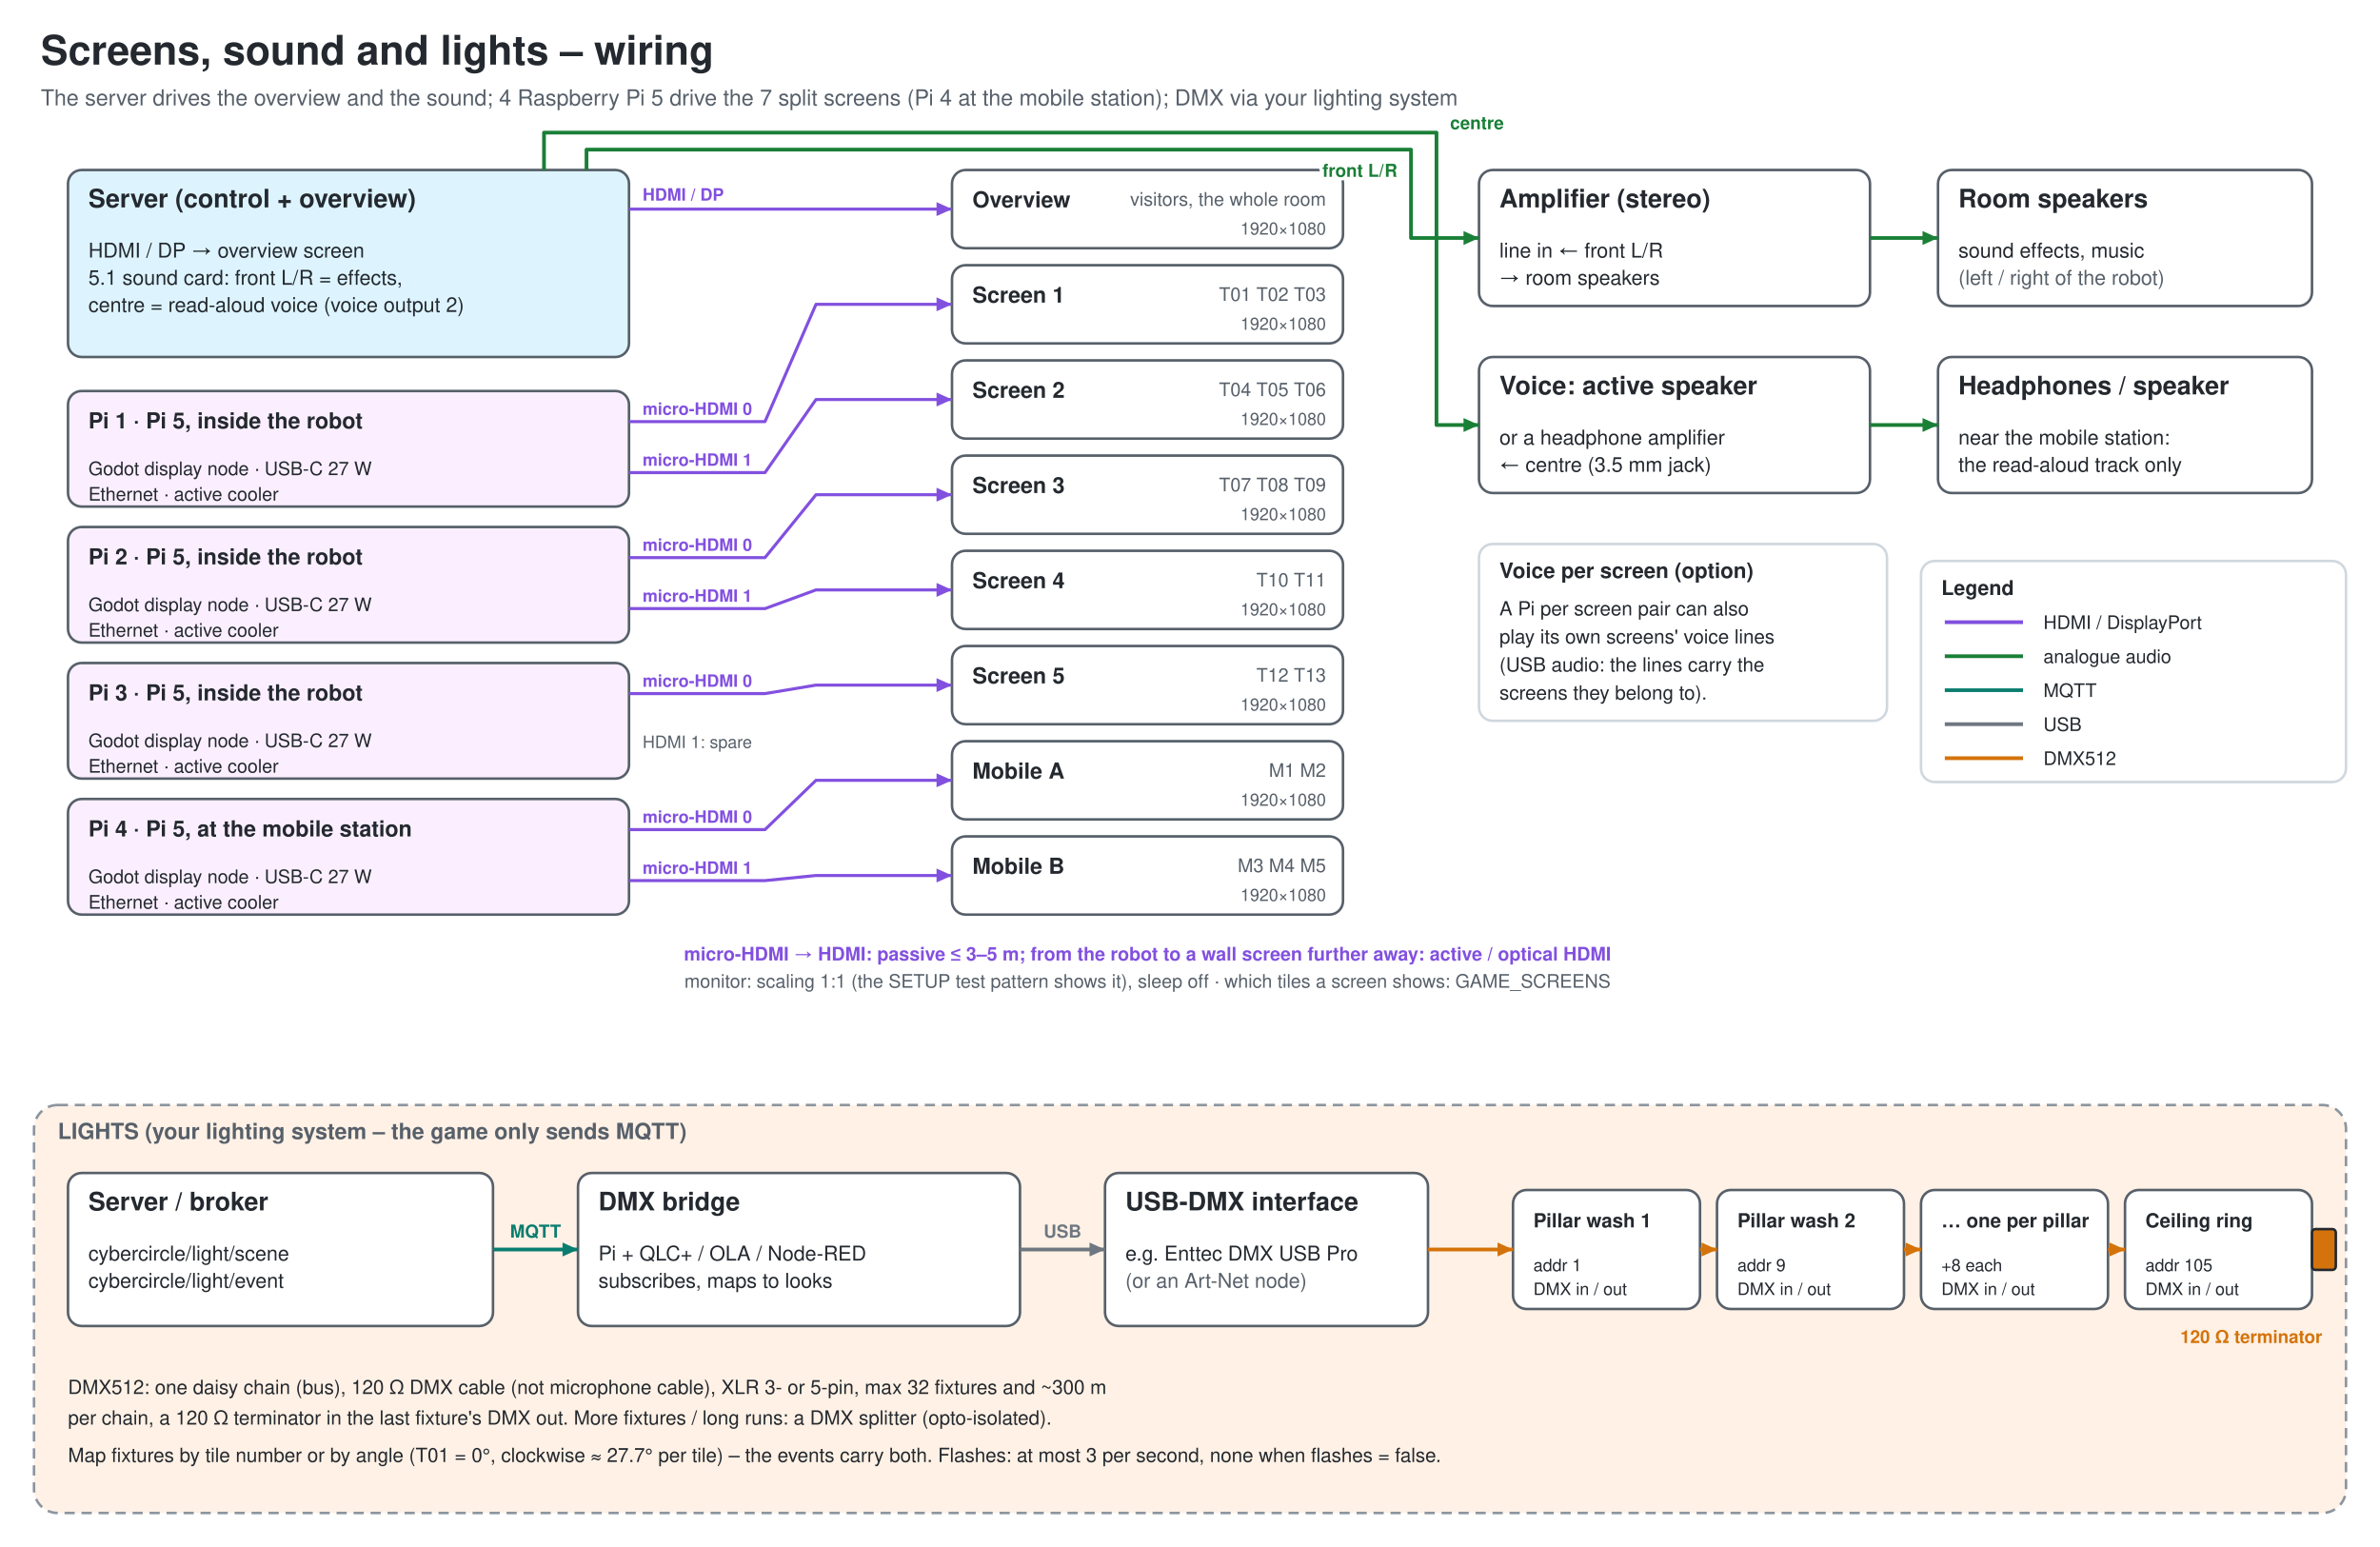
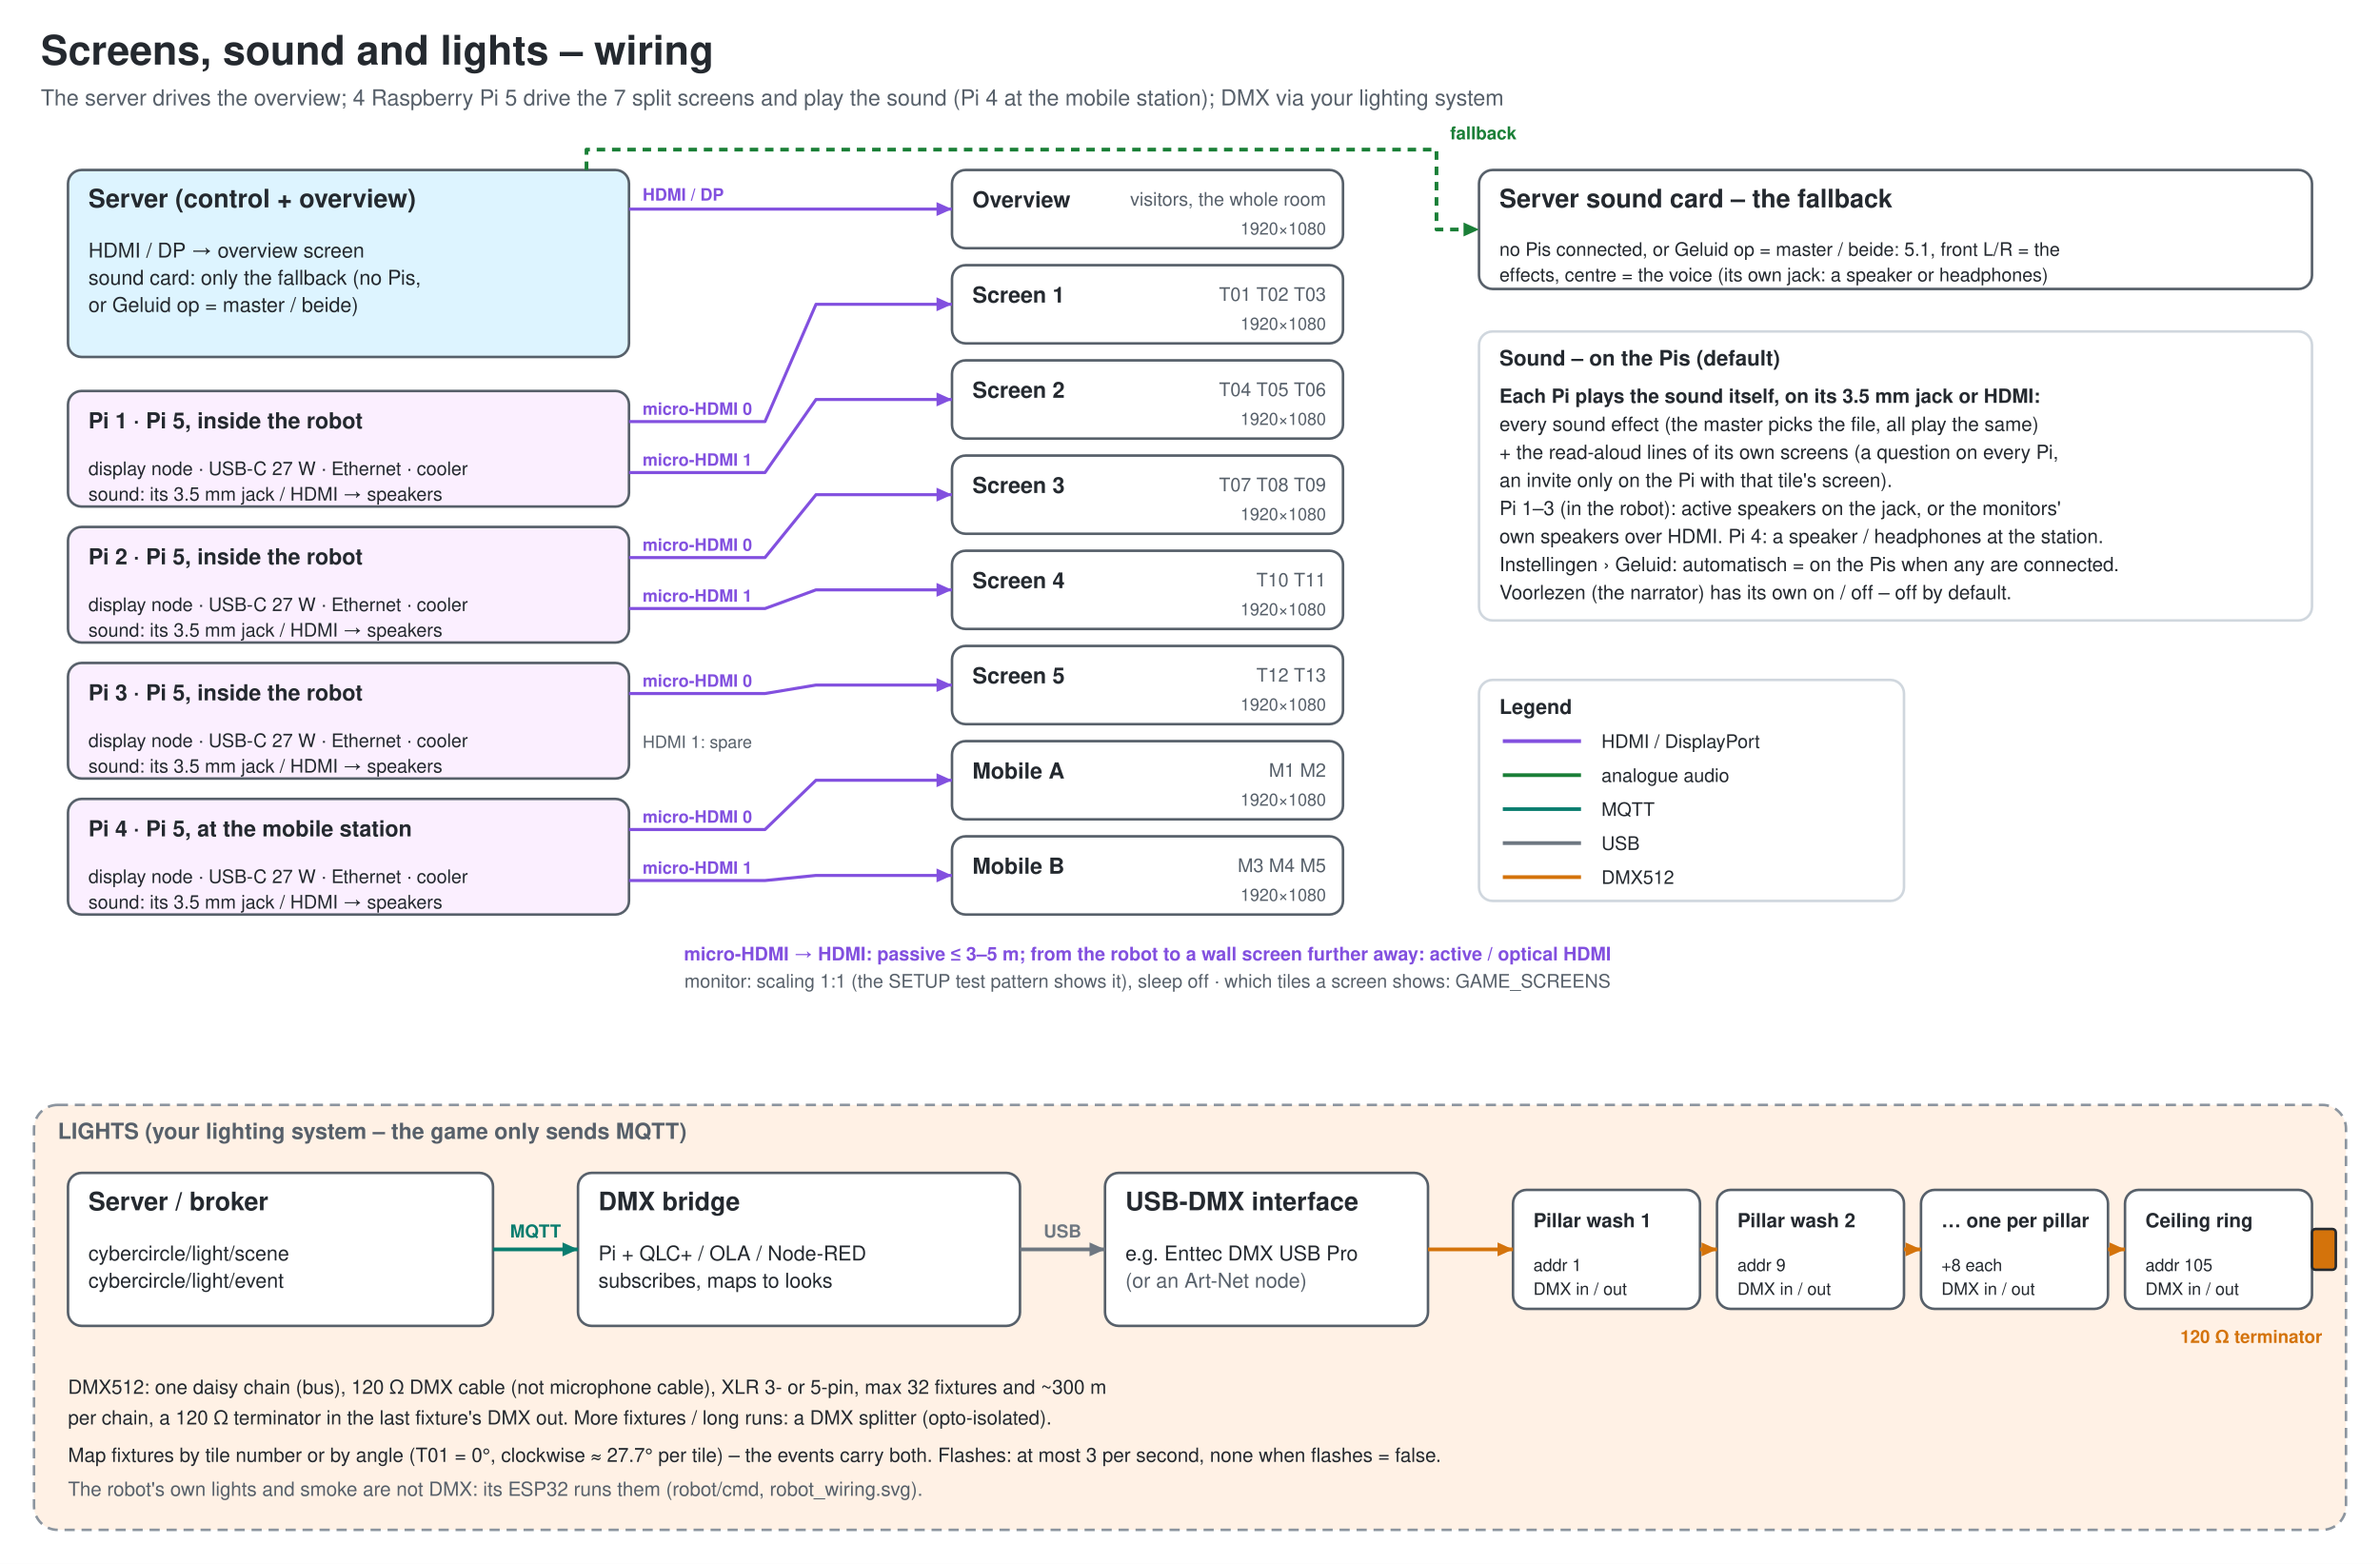
- <svg xmlns="http://www.w3.org/2000/svg" width="1400" height="910" viewBox="0 0 1400 910" font-family="Helvetica, Arial, sans-serif">
+ <svg xmlns="http://www.w3.org/2000/svg" width="1400" height="920" viewBox="0 0 1400 920" font-family="Helvetica, Arial, sans-serif">
  <rect width="100%" height="100%" fill="#ffffff" />
  <text x="24" y="38" font-size="24" text-anchor="start" font-weight="700" fill="#24292f">Screens, sound and lights – wiring</text>
-   <text x="24" y="62" font-size="13" text-anchor="start" font-weight="400" fill="#57606a">The server drives the overview and the sound; 4 Raspberry Pi 5 drive the 7 split screens (Pi 4 at the mobile station); DMX via your lighting system</text>
+   <text x="24" y="62" font-size="13" text-anchor="start" font-weight="400" fill="#57606a">The server drives the overview; 4 Raspberry Pi 5 drive the 7 split screens and play the sound (Pi 4 at the mobile station); DMX via your lighting system</text>
  <rect x="40" y="100" width="330" height="110" rx="8" fill="#ddf4ff" stroke="#57606a" stroke-width="1.5" />
  <text x="52" y="122" font-size="15" text-anchor="start" font-weight="700" fill="#24292f">Server (control + overview)</text>
  <text x="52" y="151.5" font-size="12" text-anchor="start" font-weight="400" fill="#24292f">HDMI / DP → overview screen</text>
-   <text x="52" y="167.5" font-size="12" text-anchor="start" font-weight="400" fill="#24292f">5.1 sound card: front L/R = effects,</text>
-   <text x="52" y="183.5" font-size="12" text-anchor="start" font-weight="400" fill="#24292f">centre = read-aloud voice (voice output 2)</text>
+   <text x="52" y="167.5" font-size="12" text-anchor="start" font-weight="400" fill="#24292f">sound card: only the fallback (no Pis,</text>
+   <text x="52" y="183.5" font-size="12" text-anchor="start" font-weight="400" fill="#24292f">or Geluid op = master / beide)</text>
  <rect x="560" y="100" width="230" height="46" rx="8" fill="#ffffff" stroke="#57606a" stroke-width="1.5" />
  <text x="572" y="122" font-size="13" text-anchor="start" font-weight="700" fill="#24292f">Overview</text>
  <text x="780" y="121" font-size="11" text-anchor="end" font-weight="400" fill="#57606a">visitors, the whole room</text>
  <text x="780" y="138" font-size="10" text-anchor="end" font-weight="400" fill="#57606a">1920×1080</text>
  <rect x="560" y="156" width="230" height="46" rx="8" fill="#ffffff" stroke="#57606a" stroke-width="1.5" />
  <text x="572" y="178" font-size="13" text-anchor="start" font-weight="700" fill="#24292f">Screen 1</text>
  <text x="780" y="177" font-size="11" text-anchor="end" font-weight="400" fill="#57606a">T01 T02 T03</text>
  <text x="780" y="194" font-size="10" text-anchor="end" font-weight="400" fill="#57606a">1920×1080</text>
  <rect x="560" y="212" width="230" height="46" rx="8" fill="#ffffff" stroke="#57606a" stroke-width="1.5" />
  <text x="572" y="234" font-size="13" text-anchor="start" font-weight="700" fill="#24292f">Screen 2</text>
  <text x="780" y="233" font-size="11" text-anchor="end" font-weight="400" fill="#57606a">T04 T05 T06</text>
  <text x="780" y="250" font-size="10" text-anchor="end" font-weight="400" fill="#57606a">1920×1080</text>
  <rect x="560" y="268" width="230" height="46" rx="8" fill="#ffffff" stroke="#57606a" stroke-width="1.5" />
  <text x="572" y="290" font-size="13" text-anchor="start" font-weight="700" fill="#24292f">Screen 3</text>
  <text x="780" y="289" font-size="11" text-anchor="end" font-weight="400" fill="#57606a">T07 T08 T09</text>
  <text x="780" y="306" font-size="10" text-anchor="end" font-weight="400" fill="#57606a">1920×1080</text>
  <rect x="560" y="324" width="230" height="46" rx="8" fill="#ffffff" stroke="#57606a" stroke-width="1.5" />
  <text x="572" y="346" font-size="13" text-anchor="start" font-weight="700" fill="#24292f">Screen 4</text>
  <text x="780" y="345" font-size="11" text-anchor="end" font-weight="400" fill="#57606a">T10 T11</text>
  <text x="780" y="362" font-size="10" text-anchor="end" font-weight="400" fill="#57606a">1920×1080</text>
  <rect x="560" y="380" width="230" height="46" rx="8" fill="#ffffff" stroke="#57606a" stroke-width="1.5" />
  <text x="572" y="402" font-size="13" text-anchor="start" font-weight="700" fill="#24292f">Screen 5</text>
  <text x="780" y="401" font-size="11" text-anchor="end" font-weight="400" fill="#57606a">T12 T13</text>
  <text x="780" y="418" font-size="10" text-anchor="end" font-weight="400" fill="#57606a">1920×1080</text>
  <rect x="560" y="436" width="230" height="46" rx="8" fill="#ffffff" stroke="#57606a" stroke-width="1.5" />
  <text x="572" y="458" font-size="13" text-anchor="start" font-weight="700" fill="#24292f">Mobile A</text>
  <text x="780" y="457" font-size="11" text-anchor="end" font-weight="400" fill="#57606a">M1 M2</text>
  <text x="780" y="474" font-size="10" text-anchor="end" font-weight="400" fill="#57606a">1920×1080</text>
  <rect x="560" y="492" width="230" height="46" rx="8" fill="#ffffff" stroke="#57606a" stroke-width="1.5" />
  <text x="572" y="514" font-size="13" text-anchor="start" font-weight="700" fill="#24292f">Mobile B</text>
  <text x="780" y="513" font-size="11" text-anchor="end" font-weight="400" fill="#57606a">M3 M4 M5</text>
  <text x="780" y="530" font-size="10" text-anchor="end" font-weight="400" fill="#57606a">1920×1080</text>
  <polyline points="370,123 560,123" fill="none" stroke="#8250df" stroke-width="1.8" stroke-linejoin="round" />
  <polygon points="560.0,123.0 550.9,127.1 550.9,118.9" fill="#8250df" />
  <text x="378" y="118" font-size="10" text-anchor="start" font-weight="600" fill="#8250df">HDMI / DP</text>
  <rect x="40" y="230" width="330" height="68" rx="8" fill="#fbefff" stroke="#57606a" stroke-width="1.5" />
  <text x="52" y="252" font-size="13" text-anchor="start" font-weight="700" fill="#24292f">Pi 1  ·  Pi 5, inside the robot</text>
-   <text x="52" y="279.5" font-size="11" text-anchor="start" font-weight="400" fill="#24292f">Godot display node · USB-C 27 W</text>
-   <text x="52" y="294.5" font-size="11" text-anchor="start" font-weight="400" fill="#24292f">Ethernet · active cooler</text>
+   <text x="52" y="279.5" font-size="11" text-anchor="start" font-weight="400" fill="#24292f">display node · USB-C 27 W · Ethernet · cooler</text>
+   <text x="52" y="294.5" font-size="11" text-anchor="start" font-weight="400" fill="#24292f">sound: its 3.5 mm jack / HDMI → speakers</text>
  <polyline points="370,248 450,248 480,179 560,179" fill="none" stroke="#8250df" stroke-width="1.8" stroke-linejoin="round" />
  <polygon points="560.0,179.0 550.9,183.1 550.9,174.9" fill="#8250df" />
  <text x="378" y="244" font-size="10" text-anchor="start" font-weight="600" fill="#8250df">micro-HDMI 0</text>
  <polyline points="370,278 450,278 480,235 560,235" fill="none" stroke="#8250df" stroke-width="1.8" stroke-linejoin="round" />
  <polygon points="560.0,235.0 550.9,239.1 550.9,230.9" fill="#8250df" />
  <text x="378" y="274" font-size="10" text-anchor="start" font-weight="600" fill="#8250df">micro-HDMI 1</text>
  <rect x="40" y="310" width="330" height="68" rx="8" fill="#fbefff" stroke="#57606a" stroke-width="1.5" />
  <text x="52" y="332" font-size="13" text-anchor="start" font-weight="700" fill="#24292f">Pi 2  ·  Pi 5, inside the robot</text>
-   <text x="52" y="359.5" font-size="11" text-anchor="start" font-weight="400" fill="#24292f">Godot display node · USB-C 27 W</text>
-   <text x="52" y="374.5" font-size="11" text-anchor="start" font-weight="400" fill="#24292f">Ethernet · active cooler</text>
+   <text x="52" y="359.5" font-size="11" text-anchor="start" font-weight="400" fill="#24292f">display node · USB-C 27 W · Ethernet · cooler</text>
+   <text x="52" y="374.5" font-size="11" text-anchor="start" font-weight="400" fill="#24292f">sound: its 3.5 mm jack / HDMI → speakers</text>
  <polyline points="370,328 450,328 480,291 560,291" fill="none" stroke="#8250df" stroke-width="1.8" stroke-linejoin="round" />
  <polygon points="560.0,291.0 550.9,295.1 550.9,286.9" fill="#8250df" />
  <text x="378" y="324" font-size="10" text-anchor="start" font-weight="600" fill="#8250df">micro-HDMI 0</text>
  <polyline points="370,358 450,358 480,347 560,347" fill="none" stroke="#8250df" stroke-width="1.8" stroke-linejoin="round" />
  <polygon points="560.0,347.0 550.9,351.1 550.9,342.9" fill="#8250df" />
  <text x="378" y="354" font-size="10" text-anchor="start" font-weight="600" fill="#8250df">micro-HDMI 1</text>
  <rect x="40" y="390" width="330" height="68" rx="8" fill="#fbefff" stroke="#57606a" stroke-width="1.5" />
  <text x="52" y="412" font-size="13" text-anchor="start" font-weight="700" fill="#24292f">Pi 3  ·  Pi 5, inside the robot</text>
-   <text x="52" y="439.5" font-size="11" text-anchor="start" font-weight="400" fill="#24292f">Godot display node · USB-C 27 W</text>
-   <text x="52" y="454.5" font-size="11" text-anchor="start" font-weight="400" fill="#24292f">Ethernet · active cooler</text>
+   <text x="52" y="439.5" font-size="11" text-anchor="start" font-weight="400" fill="#24292f">display node · USB-C 27 W · Ethernet · cooler</text>
+   <text x="52" y="454.5" font-size="11" text-anchor="start" font-weight="400" fill="#24292f">sound: its 3.5 mm jack / HDMI → speakers</text>
  <polyline points="370,408 450,408 480,403 560,403" fill="none" stroke="#8250df" stroke-width="1.8" stroke-linejoin="round" />
  <polygon points="560.0,403.0 550.9,407.1 550.9,398.9" fill="#8250df" />
  <text x="378" y="404" font-size="10" text-anchor="start" font-weight="600" fill="#8250df">micro-HDMI 0</text>
  <text x="378" y="440" font-size="10" text-anchor="start" font-weight="400" fill="#57606a">HDMI 1: spare</text>
  <rect x="40" y="470" width="330" height="68" rx="8" fill="#fbefff" stroke="#57606a" stroke-width="1.5" />
  <text x="52" y="492" font-size="13" text-anchor="start" font-weight="700" fill="#24292f">Pi 4  ·  Pi 5, at the mobile station</text>
-   <text x="52" y="519.5" font-size="11" text-anchor="start" font-weight="400" fill="#24292f">Godot display node · USB-C 27 W</text>
-   <text x="52" y="534.5" font-size="11" text-anchor="start" font-weight="400" fill="#24292f">Ethernet · active cooler</text>
+   <text x="52" y="519.5" font-size="11" text-anchor="start" font-weight="400" fill="#24292f">display node · USB-C 27 W · Ethernet · cooler</text>
+   <text x="52" y="534.5" font-size="11" text-anchor="start" font-weight="400" fill="#24292f">sound: its 3.5 mm jack / HDMI → speakers</text>
  <polyline points="370,488 450,488 480,459 560,459" fill="none" stroke="#8250df" stroke-width="1.8" stroke-linejoin="round" />
  <polygon points="560.0,459.0 550.9,463.1 550.9,454.9" fill="#8250df" />
  <text x="378" y="484" font-size="10" text-anchor="start" font-weight="600" fill="#8250df">micro-HDMI 0</text>
  <polyline points="370,518 450,518 480,515 560,515" fill="none" stroke="#8250df" stroke-width="1.8" stroke-linejoin="round" />
  <polygon points="560.0,515.0 550.9,519.1 550.9,510.9" fill="#8250df" />
  <text x="378" y="514" font-size="10" text-anchor="start" font-weight="600" fill="#8250df">micro-HDMI 1</text>
  <text x="675" y="565" font-size="11" text-anchor="middle" font-weight="600" fill="#8250df">micro-HDMI → HDMI: passive ≤ 3–5 m; from the robot to a wall screen further away: active / optical HDMI</text>
  <text x="675" y="581" font-size="11" text-anchor="middle" font-weight="400" fill="#57606a">monitor: scaling 1:1 (the SETUP test pattern shows it), sleep off · which tiles a screen shows: GAME_SCREENS</text>
-   <rect x="870" y="100" width="230" height="80" rx="8" fill="#ffffff" stroke="#57606a" stroke-width="1.5" />
-   <text x="882" y="122" font-size="15" text-anchor="start" font-weight="700" fill="#24292f">Amplifier (stereo)</text>
-   <text x="882" y="151.5" font-size="12" text-anchor="start" font-weight="400" fill="#24292f">line in ← front L/R</text>
-   <text x="882" y="167.5" font-size="12" text-anchor="start" font-weight="400" fill="#24292f">→ room speakers</text>
-   <rect x="1140" y="100" width="220" height="80" rx="8" fill="#ffffff" stroke="#57606a" stroke-width="1.5" />
-   <text x="1152" y="122" font-size="15" text-anchor="start" font-weight="700" fill="#24292f">Room speakers</text>
-   <text x="1152" y="151.5" font-size="12" text-anchor="start" font-weight="400" fill="#24292f">sound effects, music</text>
-   <text x="1152" y="167.5" font-size="12" text-anchor="start" font-weight="400" fill="#57606a">(left / right of the robot)</text>
-   <rect x="870" y="210" width="230" height="80" rx="8" fill="#ffffff" stroke="#57606a" stroke-width="1.5" />
-   <text x="882" y="232" font-size="15" text-anchor="start" font-weight="700" fill="#24292f">Voice: active speaker</text>
-   <text x="882" y="261.5" font-size="12" text-anchor="start" font-weight="400" fill="#24292f">or a headphone amplifier</text>
-   <text x="882" y="277.5" font-size="12" text-anchor="start" font-weight="400" fill="#24292f">← centre (3.5 mm jack)</text>
-   <rect x="1140" y="210" width="220" height="80" rx="8" fill="#ffffff" stroke="#57606a" stroke-width="1.5" />
-   <text x="1152" y="232" font-size="15" text-anchor="start" font-weight="700" fill="#24292f">Headphones / speaker</text>
-   <text x="1152" y="261.5" font-size="12" text-anchor="start" font-weight="400" fill="#24292f">near the mobile station:</text>
-   <text x="1152" y="277.5" font-size="12" text-anchor="start" font-weight="400" fill="#24292f">the read-aloud track only</text>
-   <polyline points="345,100 345,88 830,88 830,140 870,140" fill="none" stroke="#1a7f37" stroke-width="2.2" stroke-linejoin="round" />
-   <polygon points="870.0,140.0 860.9,144.1 860.9,135.9" fill="#1a7f37" />
-   <polyline points="320,100 320,78 845,78 845,250 870,250" fill="none" stroke="#1a7f37" stroke-width="2.2" stroke-linejoin="round" />
-   <polygon points="870.0,250.0 860.9,254.1 860.9,245.9" fill="#1a7f37" />
-   <text x="853" y="76" font-size="10.5" text-anchor="start" font-weight="700" fill="#1a7f37">centre</text>
-   <text x="822" y="104" font-size="10.5" text-anchor="end" font-weight="700" fill="#1a7f37" stroke="#ffffff" stroke-width="4" stroke-linejoin="round" paint-order="stroke">front L/R</text>
-   <polyline points="1100,140 1140,140" fill="none" stroke="#1a7f37" stroke-width="2.2" stroke-linejoin="round" />
-   <polygon points="1140.0,140.0 1130.9,144.1 1130.9,135.9" fill="#1a7f37" />
-   <polyline points="1100,250 1140,250" fill="none" stroke="#1a7f37" stroke-width="2.2" stroke-linejoin="round" />
-   <polygon points="1140.0,250.0 1130.9,254.1 1130.9,245.9" fill="#1a7f37" />
-   <rect x="870" y="320" width="240" height="104.0" rx="8" fill="#ffffff" stroke="#d0d7de" stroke-width="1.5" />
-   <text x="882" y="340" font-size="12.5" text-anchor="start" font-weight="700" fill="#24292f">Voice per screen (option)</text>
-   <text x="882" y="362" font-size="11.5" text-anchor="start" font-weight="400" fill="#24292f">A Pi per screen pair can also</text>
-   <text x="882" y="378.5" font-size="11.5" text-anchor="start" font-weight="400" fill="#24292f">play its own screens' voice lines</text>
-   <text x="882" y="395.0" font-size="11.5" text-anchor="start" font-weight="400" fill="#24292f">(USB audio: the lines carry the</text>
-   <text x="882" y="411.5" font-size="11.5" text-anchor="start" font-weight="400" fill="#24292f">screens they belong to).</text>
-   <rect x="20" y="650" width="1360" height="240" rx="14" fill="#fff1e5" stroke="#8c959f" stroke-width="1.5" stroke-dasharray="6 4" />
+   <rect x="870" y="100" width="490" height="70" rx="8" fill="#ffffff" stroke="#57606a" stroke-width="1.5" />
+   <text x="882" y="122" font-size="15" text-anchor="start" font-weight="700" fill="#24292f">Server sound card  –  the fallback</text>
+   <text x="882" y="150.5" font-size="11" text-anchor="start" font-weight="400" fill="#24292f">no Pis connected, or Geluid op = master / beide: 5.1, front L/R = the</text>
+   <text x="882" y="165.5" font-size="11" text-anchor="start" font-weight="400" fill="#24292f">effects, centre = the voice (its own jack: a speaker or headphones)</text>
+   <polyline points="345,100 345,88 845,88 845,135 870,135" fill="none" stroke="#1a7f37" stroke-width="2.2" stroke-linejoin="round" stroke-dasharray="5 4" />
+   <polygon points="870.0,135.0 860.9,139.1 860.9,130.9" fill="#1a7f37" />
+   <text x="853" y="82" font-size="10.5" text-anchor="start" font-weight="700" fill="#1a7f37">fallback</text>
+   <rect x="870" y="195" width="490" height="170.0" rx="8" fill="#ffffff" stroke="#d0d7de" stroke-width="1.5" />
+   <text x="882" y="215" font-size="12.5" text-anchor="start" font-weight="700" fill="#24292f">Sound – on the Pis (default)</text>
+   <text x="882" y="237" font-size="11.5" text-anchor="start" font-weight="700" fill="#24292f">Each Pi plays the sound itself, on its 3.5 mm jack or HDMI:</text>
+   <text x="882" y="253.5" font-size="11.5" text-anchor="start" font-weight="400" fill="#24292f">every sound effect (the master picks the file, all play the same)</text>
+   <text x="882" y="270.0" font-size="11.5" text-anchor="start" font-weight="400" fill="#24292f">+ the read-aloud lines of its own screens (a question on every Pi,</text>
+   <text x="882" y="286.5" font-size="11.5" text-anchor="start" font-weight="400" fill="#24292f">an invite only on the Pi with that tile's screen).</text>
+   <text x="882" y="303.0" font-size="11.5" text-anchor="start" font-weight="400" fill="#24292f">Pi 1–3 (in the robot): active speakers on the jack, or the monitors'</text>
+   <text x="882" y="319.5" font-size="11.5" text-anchor="start" font-weight="400" fill="#24292f">own speakers over HDMI. Pi 4: a speaker / headphones at the station.</text>
+   <text x="882" y="336.0" font-size="11.5" text-anchor="start" font-weight="400" fill="#24292f">Instellingen › Geluid: automatisch = on the Pis when any are connected.</text>
+   <text x="882" y="352.5" font-size="11.5" text-anchor="start" font-weight="400" fill="#24292f">Voorlezen (the narrator) has its own on / off – off by default.</text>
+   <rect x="20" y="650" width="1360" height="250" rx="14" fill="#fff1e5" stroke="#8c959f" stroke-width="1.5" stroke-dasharray="6 4" />
  <text x="34" y="670" font-size="13" text-anchor="start" font-weight="700" fill="#57606a">LIGHTS  (your lighting system – the game only sends MQTT)</text>
  <rect x="40" y="690" width="250" height="90" rx="8" fill="#ffffff" stroke="#57606a" stroke-width="1.5" />
  <text x="52" y="712" font-size="15" text-anchor="start" font-weight="700" fill="#24292f">Server / broker</text>
  <text x="52" y="741.5" font-size="12" text-anchor="start" font-weight="400" fill="#24292f">cybercircle/light/scene</text>
  <text x="52" y="757.5" font-size="12" text-anchor="start" font-weight="400" fill="#24292f">cybercircle/light/event</text>
  <rect x="340" y="690" width="260" height="90" rx="8" fill="#ffffff" stroke="#57606a" stroke-width="1.5" />
  <text x="352" y="712" font-size="15" text-anchor="start" font-weight="700" fill="#24292f">DMX bridge</text>
  <text x="352" y="741.5" font-size="12" text-anchor="start" font-weight="400" fill="#24292f">Pi + QLC+ / OLA / Node-RED</text>
  <text x="352" y="757.5" font-size="12" text-anchor="start" font-weight="400" fill="#24292f">subscribes, maps to looks</text>
  <rect x="650" y="690" width="190" height="90" rx="8" fill="#ffffff" stroke="#57606a" stroke-width="1.5" />
  <text x="662" y="712" font-size="15" text-anchor="start" font-weight="700" fill="#24292f">USB-DMX interface</text>
  <text x="662" y="741.5" font-size="12" text-anchor="start" font-weight="400" fill="#24292f">e.g. Enttec DMX USB Pro</text>
  <text x="662" y="757.5" font-size="12" text-anchor="start" font-weight="400" fill="#57606a">(or an Art-Net node)</text>
  <polyline points="290,735 340,735" fill="none" stroke="#0a7d6f" stroke-width="2.2" stroke-linejoin="round" />
  <polygon points="340.0,735.0 330.9,739.1 330.9,730.9" fill="#0a7d6f" />
  <text x="315" y="728" font-size="10.5" text-anchor="middle" font-weight="700" fill="#0a7d6f">MQTT</text>
  <polyline points="600,735 650,735" fill="none" stroke="#6e7781" stroke-width="2.2" stroke-linejoin="round" />
  <polygon points="650.0,735.0 640.9,739.1 640.9,730.9" fill="#6e7781" />
  <text x="625" y="728" font-size="10.5" text-anchor="middle" font-weight="700" fill="#6e7781">USB</text>
  <rect x="890" y="700" width="110" height="70" rx="8" fill="#ffffff" stroke="#57606a" stroke-width="1.5" />
  <text x="902" y="722" font-size="11.5" text-anchor="start" font-weight="700" fill="#24292f">Pillar wash 1</text>
  <text x="902" y="747.75" font-size="10" text-anchor="start" font-weight="400" fill="#24292f">addr 1</text>
  <text x="902" y="761.75" font-size="10" text-anchor="start" font-weight="400" fill="#24292f">DMX in / out</text>
  <polyline points="840,735 890,735" fill="none" stroke="#d4730b" stroke-width="2.2" stroke-linejoin="round" />
  <polygon points="890.0,735.0 880.9,739.1 880.9,730.9" fill="#d4730b" />
  <rect x="1010" y="700" width="110" height="70" rx="8" fill="#ffffff" stroke="#57606a" stroke-width="1.5" />
  <text x="1022" y="722" font-size="11.5" text-anchor="start" font-weight="700" fill="#24292f">Pillar wash 2</text>
  <text x="1022" y="747.75" font-size="10" text-anchor="start" font-weight="400" fill="#24292f">addr 9</text>
  <text x="1022" y="761.75" font-size="10" text-anchor="start" font-weight="400" fill="#24292f">DMX in / out</text>
  <polyline points="1000,735 1010,735" fill="none" stroke="#d4730b" stroke-width="2.2" stroke-linejoin="round" />
  <polygon points="1010.0,735.0 1000.9,739.1 1000.9,730.9" fill="#d4730b" />
  <rect x="1130" y="700" width="110" height="70" rx="8" fill="#ffffff" stroke="#57606a" stroke-width="1.5" />
  <text x="1142" y="722" font-size="11.5" text-anchor="start" font-weight="700" fill="#24292f">… one per pillar</text>
  <text x="1142" y="747.75" font-size="10" text-anchor="start" font-weight="400" fill="#24292f">+8 each</text>
  <text x="1142" y="761.75" font-size="10" text-anchor="start" font-weight="400" fill="#24292f">DMX in / out</text>
  <polyline points="1120,735 1130,735" fill="none" stroke="#d4730b" stroke-width="2.2" stroke-linejoin="round" />
  <polygon points="1130.0,735.0 1120.9,739.1 1120.9,730.9" fill="#d4730b" />
  <rect x="1250" y="700" width="110" height="70" rx="8" fill="#ffffff" stroke="#57606a" stroke-width="1.5" />
  <text x="1262" y="722" font-size="11.5" text-anchor="start" font-weight="700" fill="#24292f">Ceiling ring</text>
  <text x="1262" y="747.75" font-size="10" text-anchor="start" font-weight="400" fill="#24292f">addr 105</text>
  <text x="1262" y="761.75" font-size="10" text-anchor="start" font-weight="400" fill="#24292f">DMX in / out</text>
  <polyline points="1240,735 1250,735" fill="none" stroke="#d4730b" stroke-width="2.2" stroke-linejoin="round" />
  <polygon points="1250.0,735.0 1240.9,739.1 1240.9,730.9" fill="#d4730b" />
  <rect x="1360" y="723" width="14" height="24" rx="2" fill="#d4730b" stroke="#24292f" stroke-width="1.5" />
  <polyline points="1360,735 1360,735" fill="none" stroke="#d4730b" stroke-width="2.2" stroke-linejoin="round" />
  <text x="1366" y="790" font-size="10.5" text-anchor="end" font-weight="700" fill="#d4730b">120 Ω terminator</text>
  <text x="40" y="820" font-size="11.5" text-anchor="start" font-weight="400" fill="#24292f">DMX512: one daisy chain (bus), 120 Ω DMX cable (not microphone cable), XLR 3- or 5-pin, max 32 fixtures and ~300 m</text>
  <text x="40" y="838" font-size="11.5" text-anchor="start" font-weight="400" fill="#24292f">per chain, a 120 Ω terminator in the last fixture's DMX out. More fixtures / long runs: a DMX splitter (opto-isolated).</text>
  <text x="40" y="860" font-size="11.5" text-anchor="start" font-weight="400" fill="#24292f">Map fixtures by tile number or by angle (T01 = 0°, clockwise ≈ 27.7° per tile) – the events carry both.  Flashes: at most 3 per second, none when flashes = false.</text>
-   <rect x="1130" y="330" width="250" height="130" rx="8" fill="#ffffff" stroke="#d0d7de" stroke-width="1.5" />
-   <text x="1142" y="350" font-size="12" text-anchor="start" font-weight="700" fill="#24292f">Legend</text>
-   <polyline points="1144,366 1190,366" fill="none" stroke="#8250df" stroke-width="2.2" stroke-linejoin="round" />
-   <text x="1202" y="370" font-size="11" text-anchor="start" font-weight="400" fill="#24292f">HDMI / DisplayPort</text>
-   <polyline points="1144,386 1190,386" fill="none" stroke="#1a7f37" stroke-width="2.2" stroke-linejoin="round" />
-   <text x="1202" y="390" font-size="11" text-anchor="start" font-weight="400" fill="#24292f">analogue audio</text>
-   <polyline points="1144,406 1190,406" fill="none" stroke="#0a7d6f" stroke-width="2.2" stroke-linejoin="round" />
-   <text x="1202" y="410" font-size="11" text-anchor="start" font-weight="400" fill="#24292f">MQTT</text>
-   <polyline points="1144,426 1190,426" fill="none" stroke="#6e7781" stroke-width="2.2" stroke-linejoin="round" />
-   <text x="1202" y="430" font-size="11" text-anchor="start" font-weight="400" fill="#24292f">USB</text>
-   <polyline points="1144,446 1190,446" fill="none" stroke="#d4730b" stroke-width="2.2" stroke-linejoin="round" />
-   <text x="1202" y="450" font-size="11" text-anchor="start" font-weight="400" fill="#24292f">DMX512</text>
+   <text x="40" y="880" font-size="11.5" text-anchor="start" font-weight="400" fill="#57606a">The robot's own lights and smoke are not DMX: its ESP32 runs them (robot/cmd, robot_wiring.svg).</text>
+   <rect x="870" y="400" width="250" height="130" rx="8" fill="#ffffff" stroke="#d0d7de" stroke-width="1.5" />
+   <text x="882" y="420" font-size="12" text-anchor="start" font-weight="700" fill="#24292f">Legend</text>
+   <polyline points="884,436 930,436" fill="none" stroke="#8250df" stroke-width="2.2" stroke-linejoin="round" />
+   <text x="942" y="440" font-size="11" text-anchor="start" font-weight="400" fill="#24292f">HDMI / DisplayPort</text>
+   <polyline points="884,456 930,456" fill="none" stroke="#1a7f37" stroke-width="2.2" stroke-linejoin="round" />
+   <text x="942" y="460" font-size="11" text-anchor="start" font-weight="400" fill="#24292f">analogue audio</text>
+   <polyline points="884,476 930,476" fill="none" stroke="#0a7d6f" stroke-width="2.2" stroke-linejoin="round" />
+   <text x="942" y="480" font-size="11" text-anchor="start" font-weight="400" fill="#24292f">MQTT</text>
+   <polyline points="884,496 930,496" fill="none" stroke="#6e7781" stroke-width="2.2" stroke-linejoin="round" />
+   <text x="942" y="500" font-size="11" text-anchor="start" font-weight="400" fill="#24292f">USB</text>
+   <polyline points="884,516 930,516" fill="none" stroke="#d4730b" stroke-width="2.2" stroke-linejoin="round" />
+   <text x="942" y="520" font-size="11" text-anchor="start" font-weight="400" fill="#24292f">DMX512</text>
</svg>
